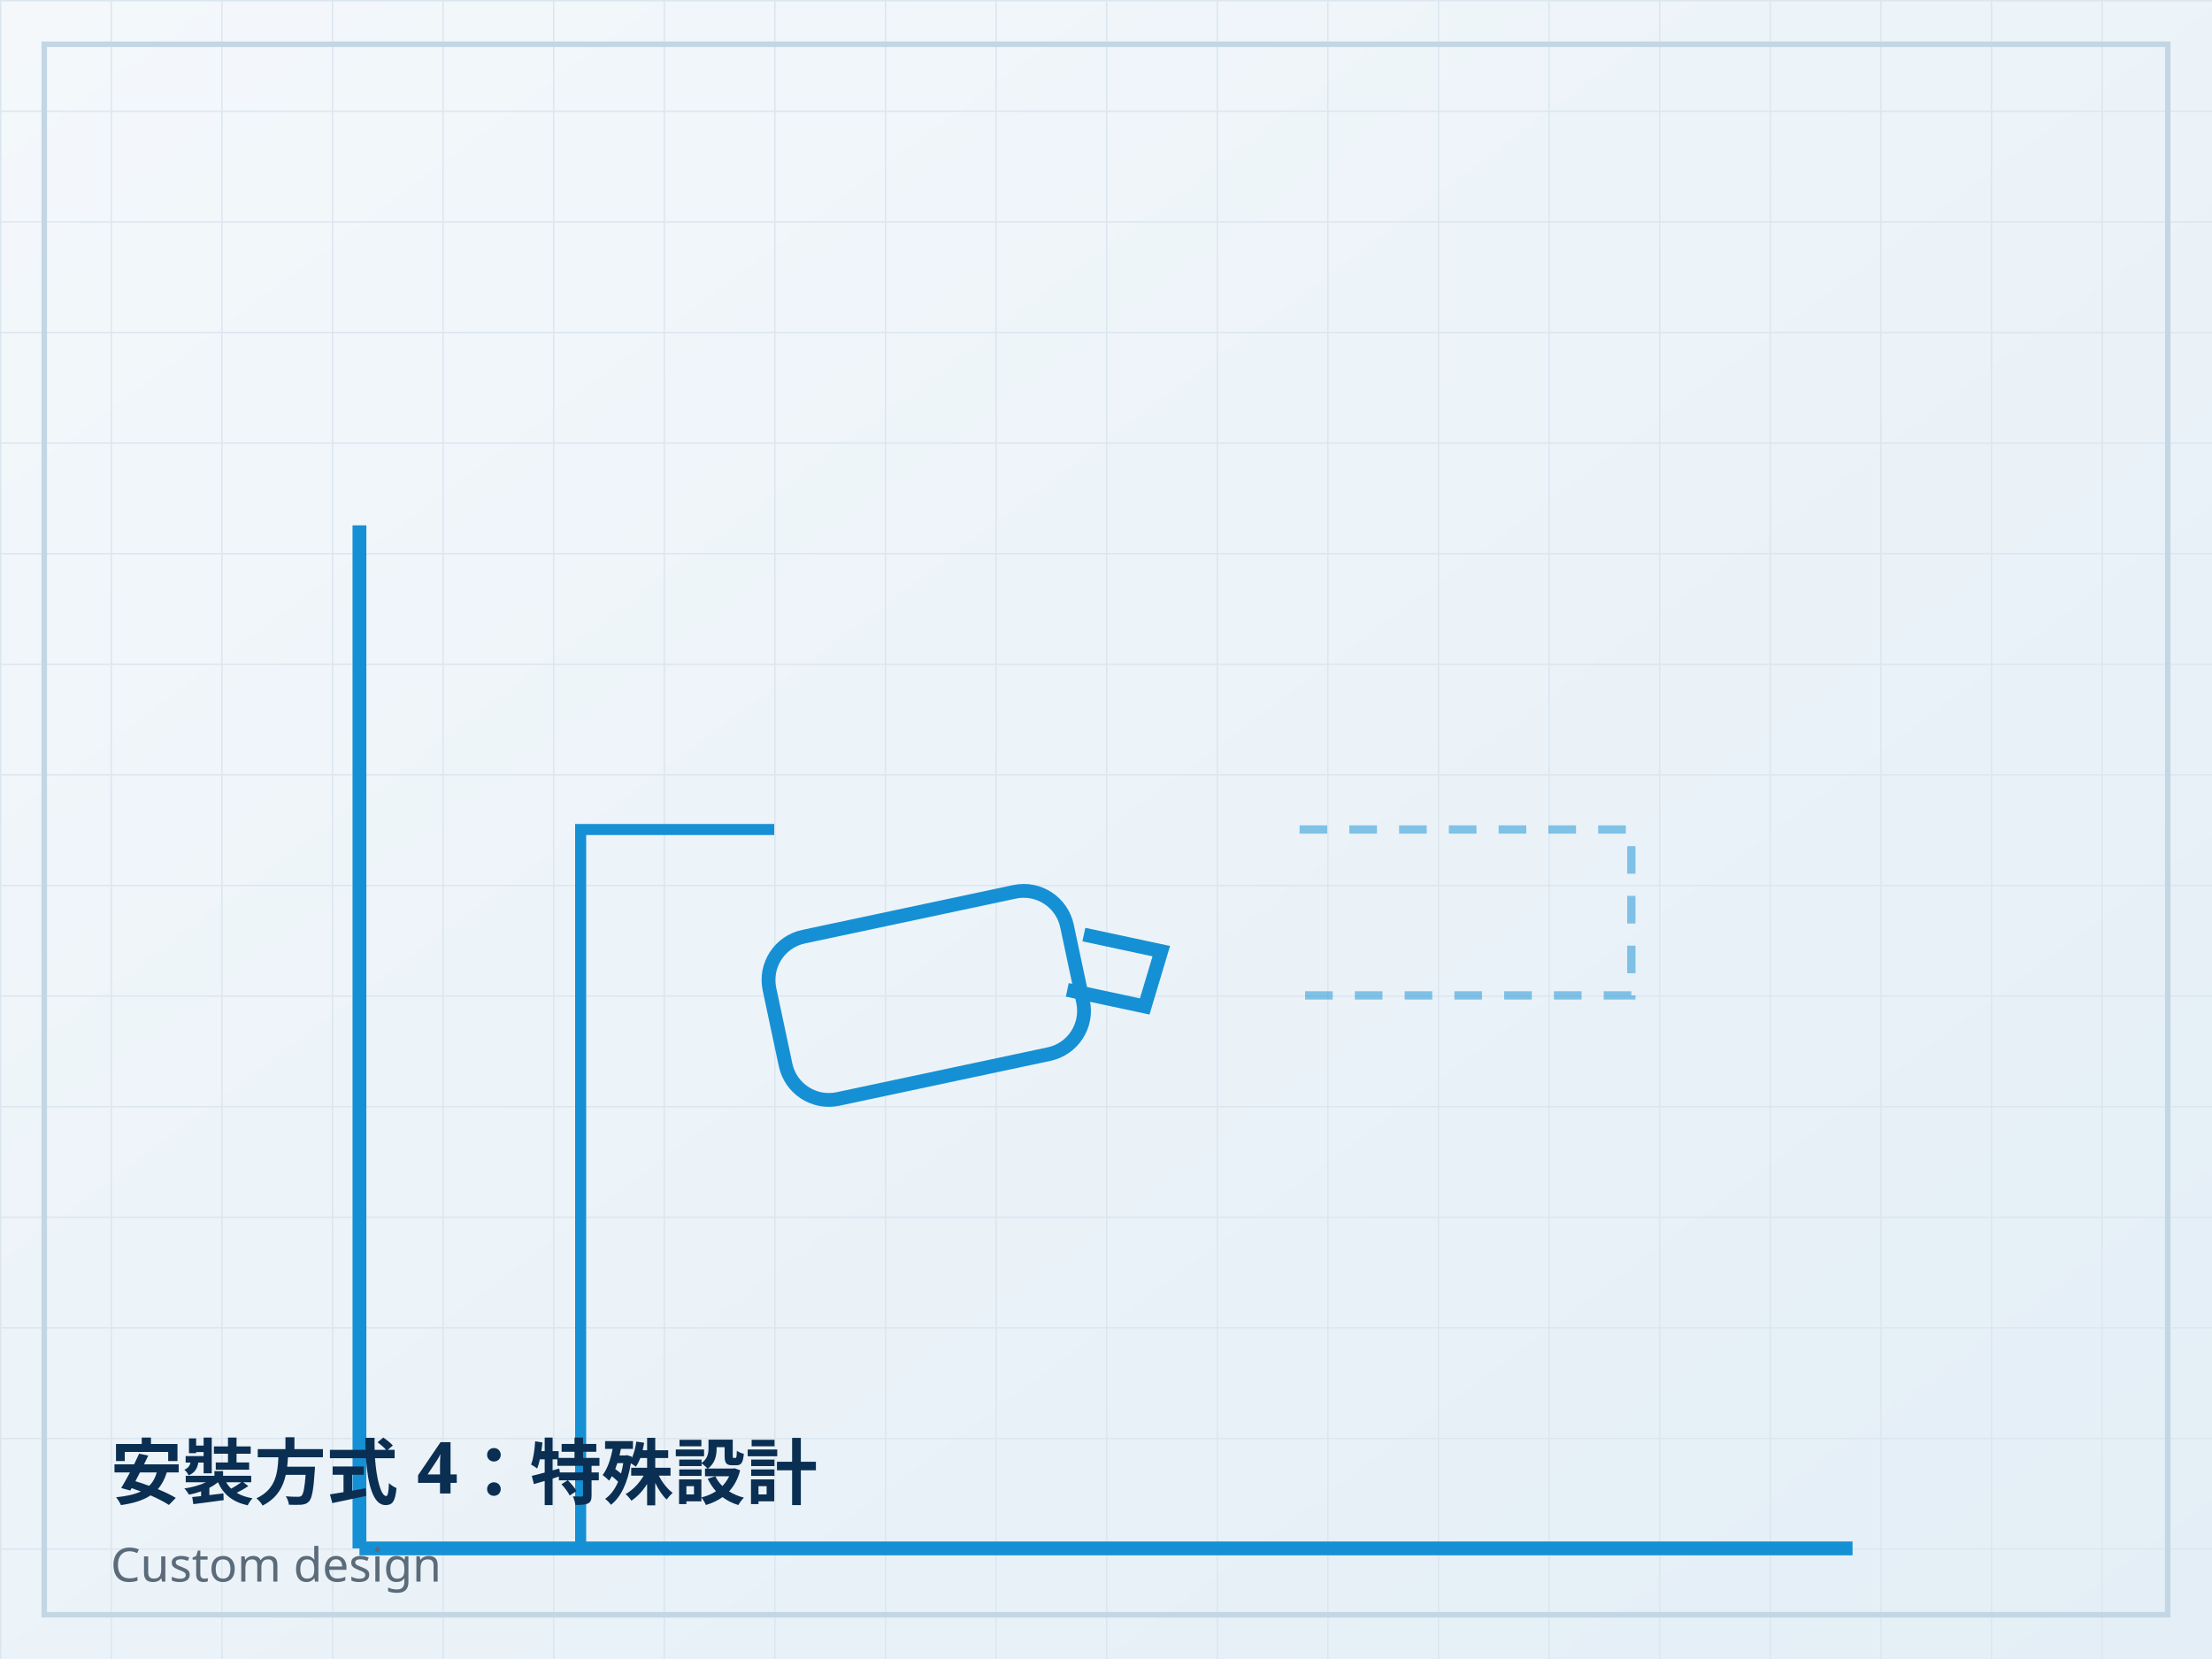
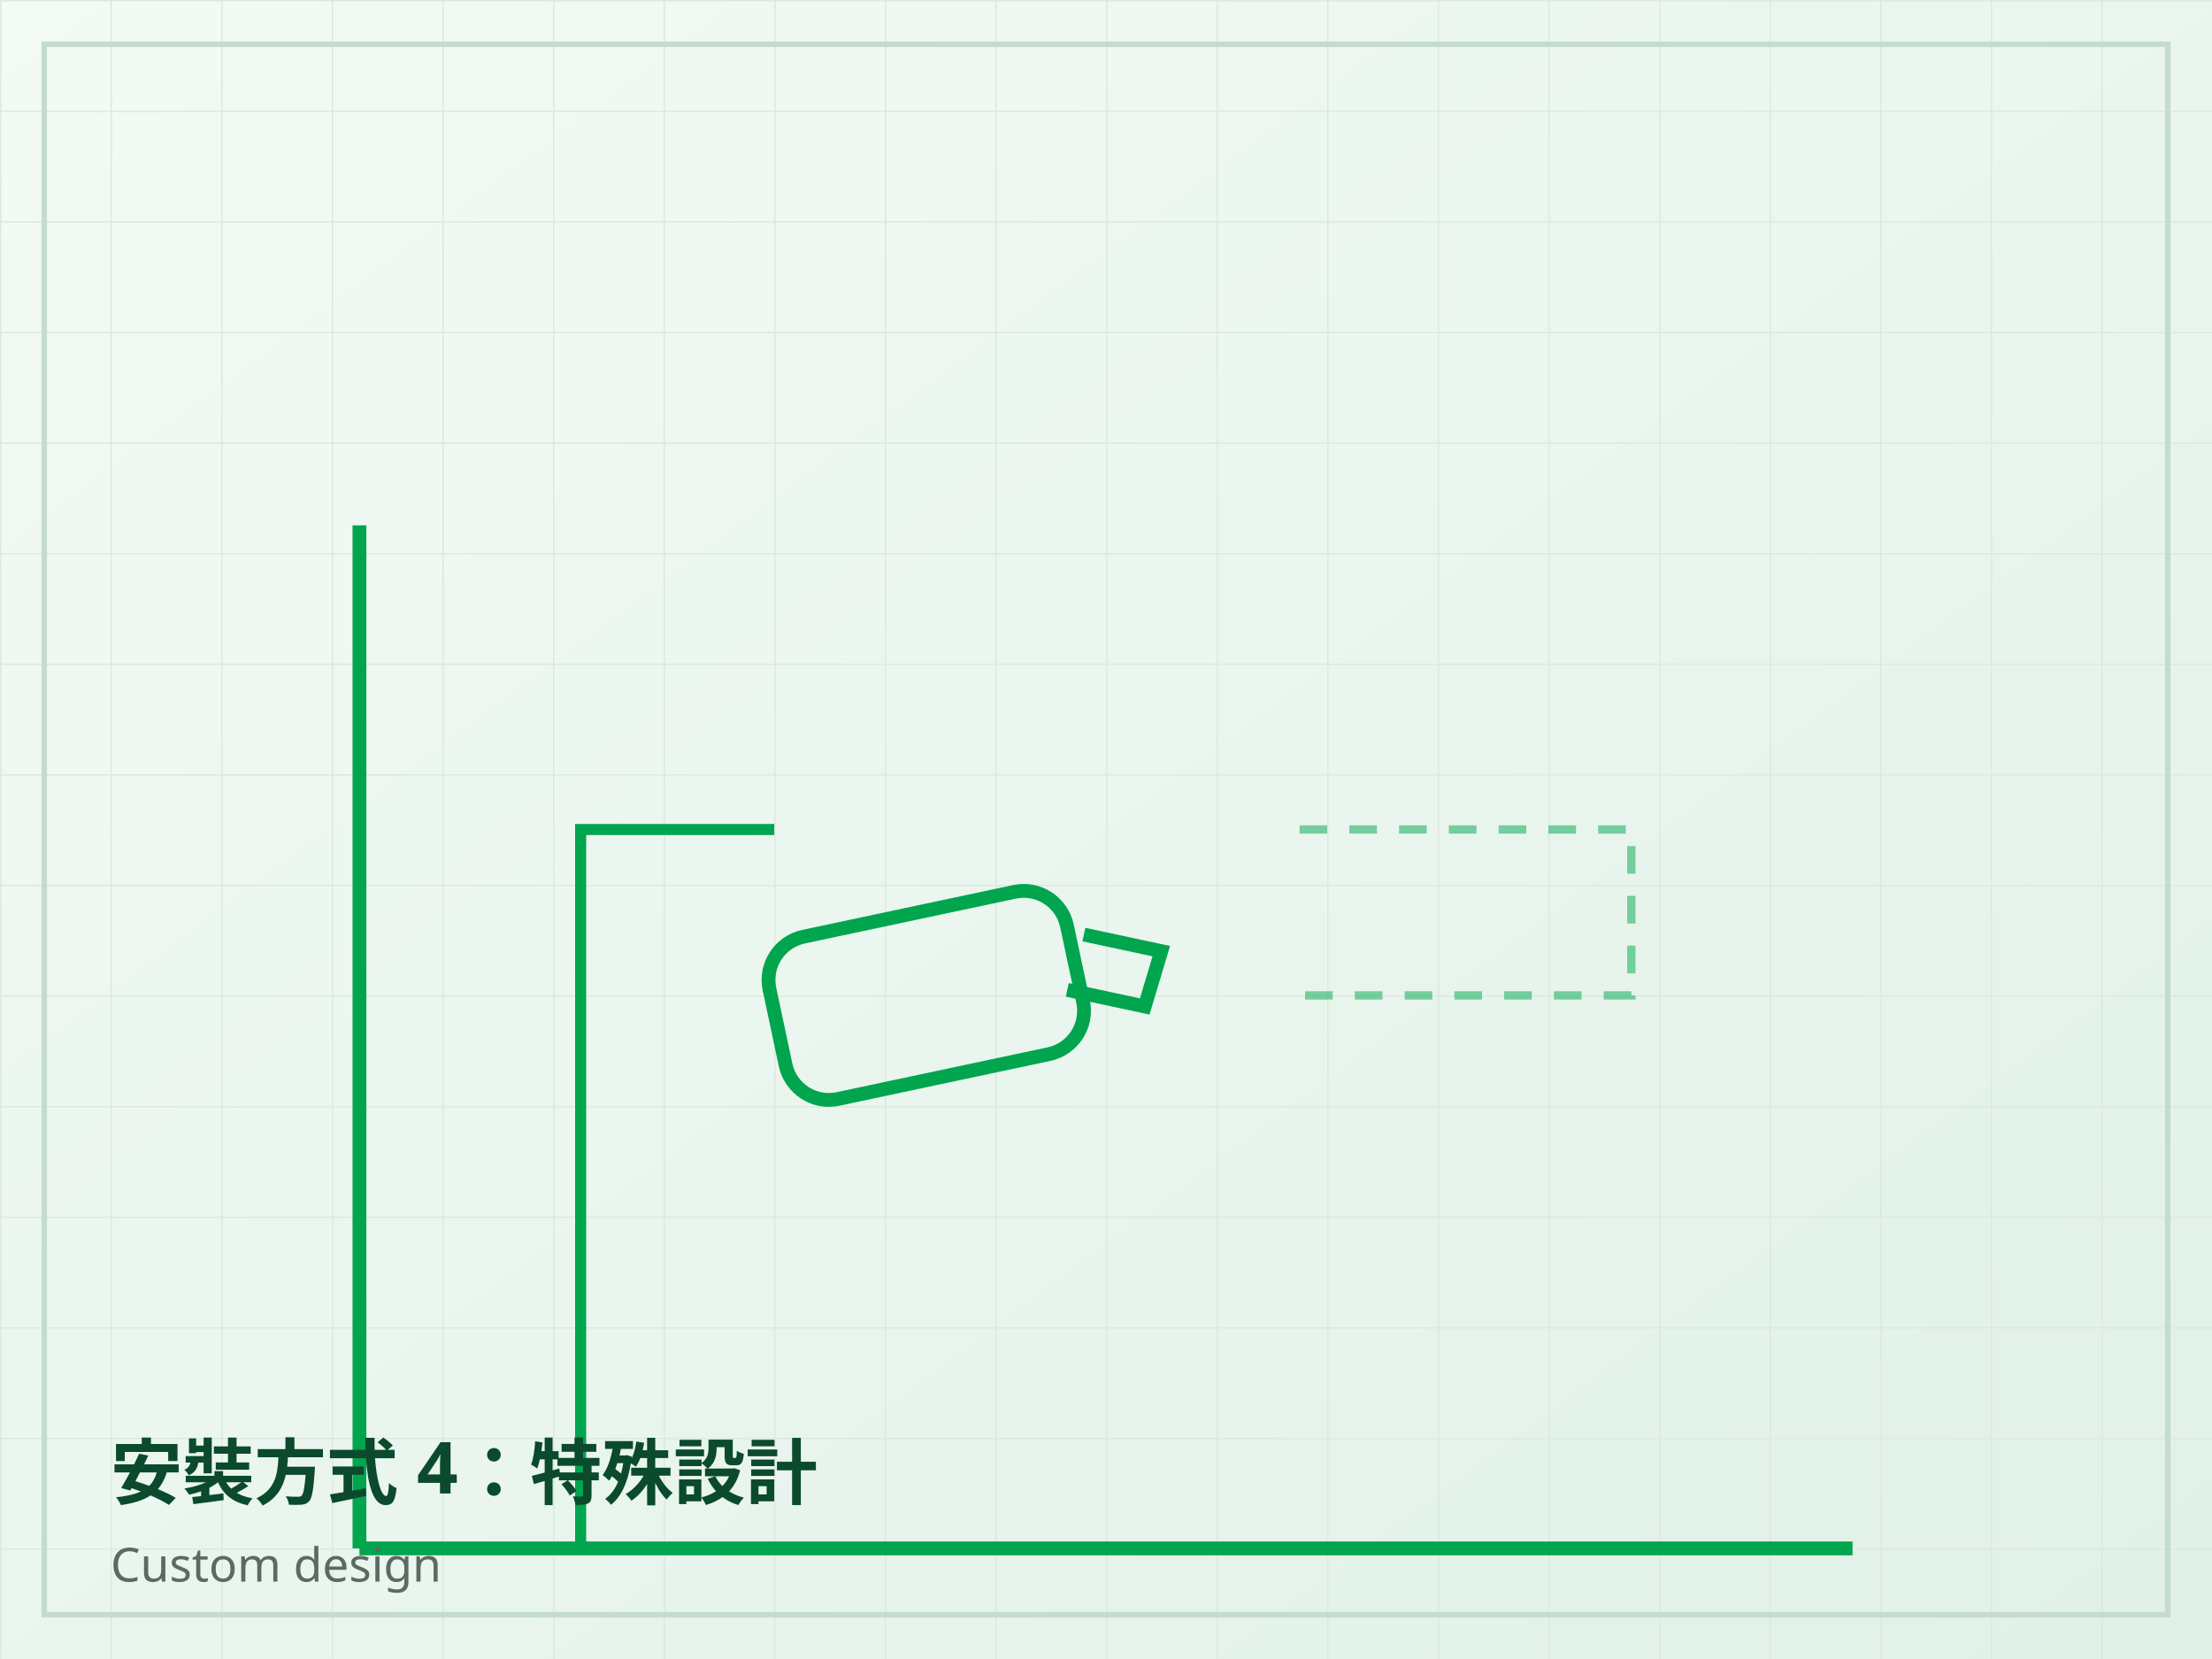
<svg xmlns="http://www.w3.org/2000/svg" viewBox="0 0 800 600" width="800" height="600" role="img" aria-label="安裝方式 4：特殊設計">
  <defs>
    <pattern id="grid" width="40" height="40" patternUnits="userSpaceOnUse">
-       <path d="M40 0H0v40" fill="none" stroke="#dbe6ef" stroke-width="1" />
+       <path d="M40 0H0v40" fill="none" stroke="#dbe9e0" stroke-width="1" />
    </pattern>
    <linearGradient id="bg" x1="0" y1="0" x2="1" y2="1">
-       <stop offset="0" stop-color="#f4f8fb" />
-       <stop offset="1" stop-color="#e3eef6" />
+       <stop offset="0" stop-color="#f4faf6" />
+       <stop offset="1" stop-color="#e0f1e7" />
    </linearGradient>
  </defs>
  <rect width="800" height="600" fill="url(#bg)" />
  <rect width="800" height="600" fill="url(#grid)" />
-   <rect x="16" y="16" width="768" height="568" fill="none" stroke="#c3d6e4" stroke-width="2" />
-   <g fill="none" stroke="#1690d4" stroke-width="5">
+   <rect x="16" y="16" width="768" height="568" fill="none" stroke="#c4dccd" stroke-width="2" />
+   <g fill="none" stroke="#00a54e" stroke-width="5">
    <path d="M130 560h540M130 190v370" />
    <path d="M210 560V300h70" stroke-width="4" />
    <rect x="280" y="330" width="110" height="60" rx="16" transform="rotate(-12 335 360)" />
    <path d="M392 338l28 6-6 20-28-6" />
    <path d="M470 300h120v60H470" stroke-width="3" opacity=".5" stroke-dasharray="10 8" />
  </g>
-   <text x="40" y="542" font-family="Segoe UI, Noto Sans TC, sans-serif" font-size="26" font-weight="700" fill="#0a2f52">安裝方式 4：特殊設計</text>
-   <text x="40" y="572" font-family="Segoe UI, sans-serif" font-size="17" fill="#5b6b7a">Custom design</text>
+   <text x="40" y="542" font-family="Segoe UI, Noto Sans TC, sans-serif" font-size="26" font-weight="700" fill="#0b4a2c">安裝方式 4：特殊設計</text>
+   <text x="40" y="572" font-family="Segoe UI, sans-serif" font-size="17" fill="#5a6b61">Custom design</text>
</svg>
